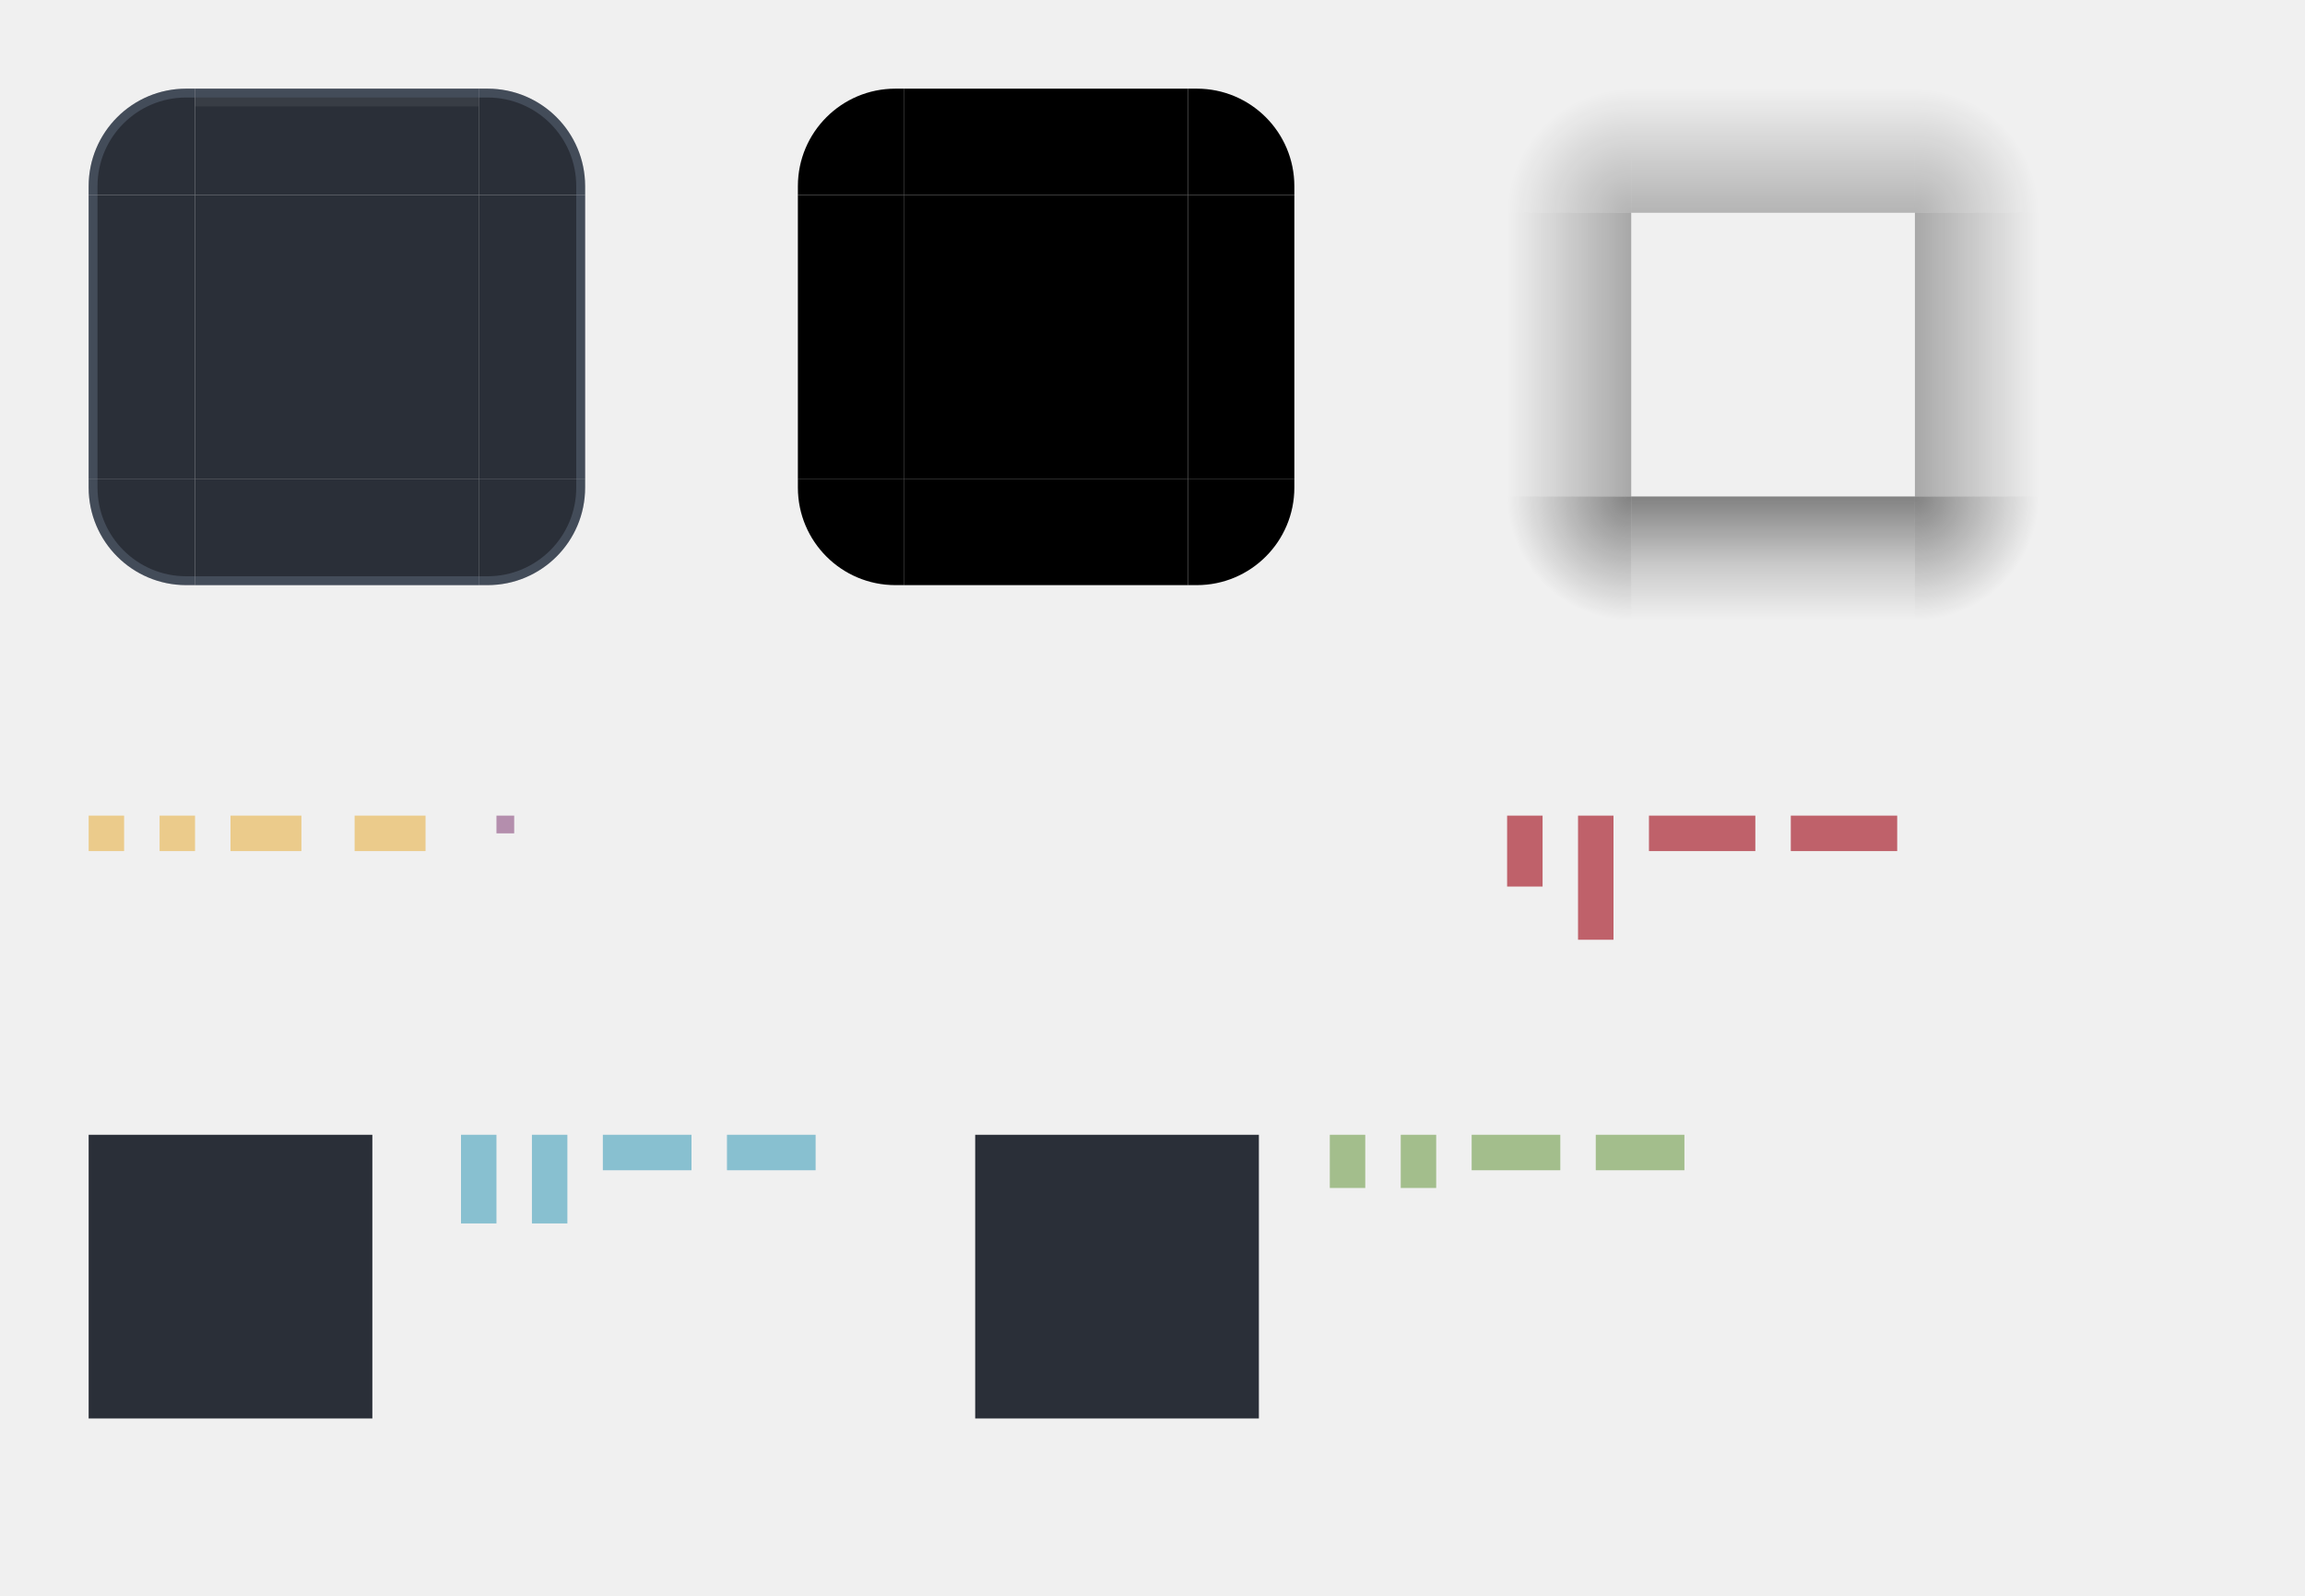
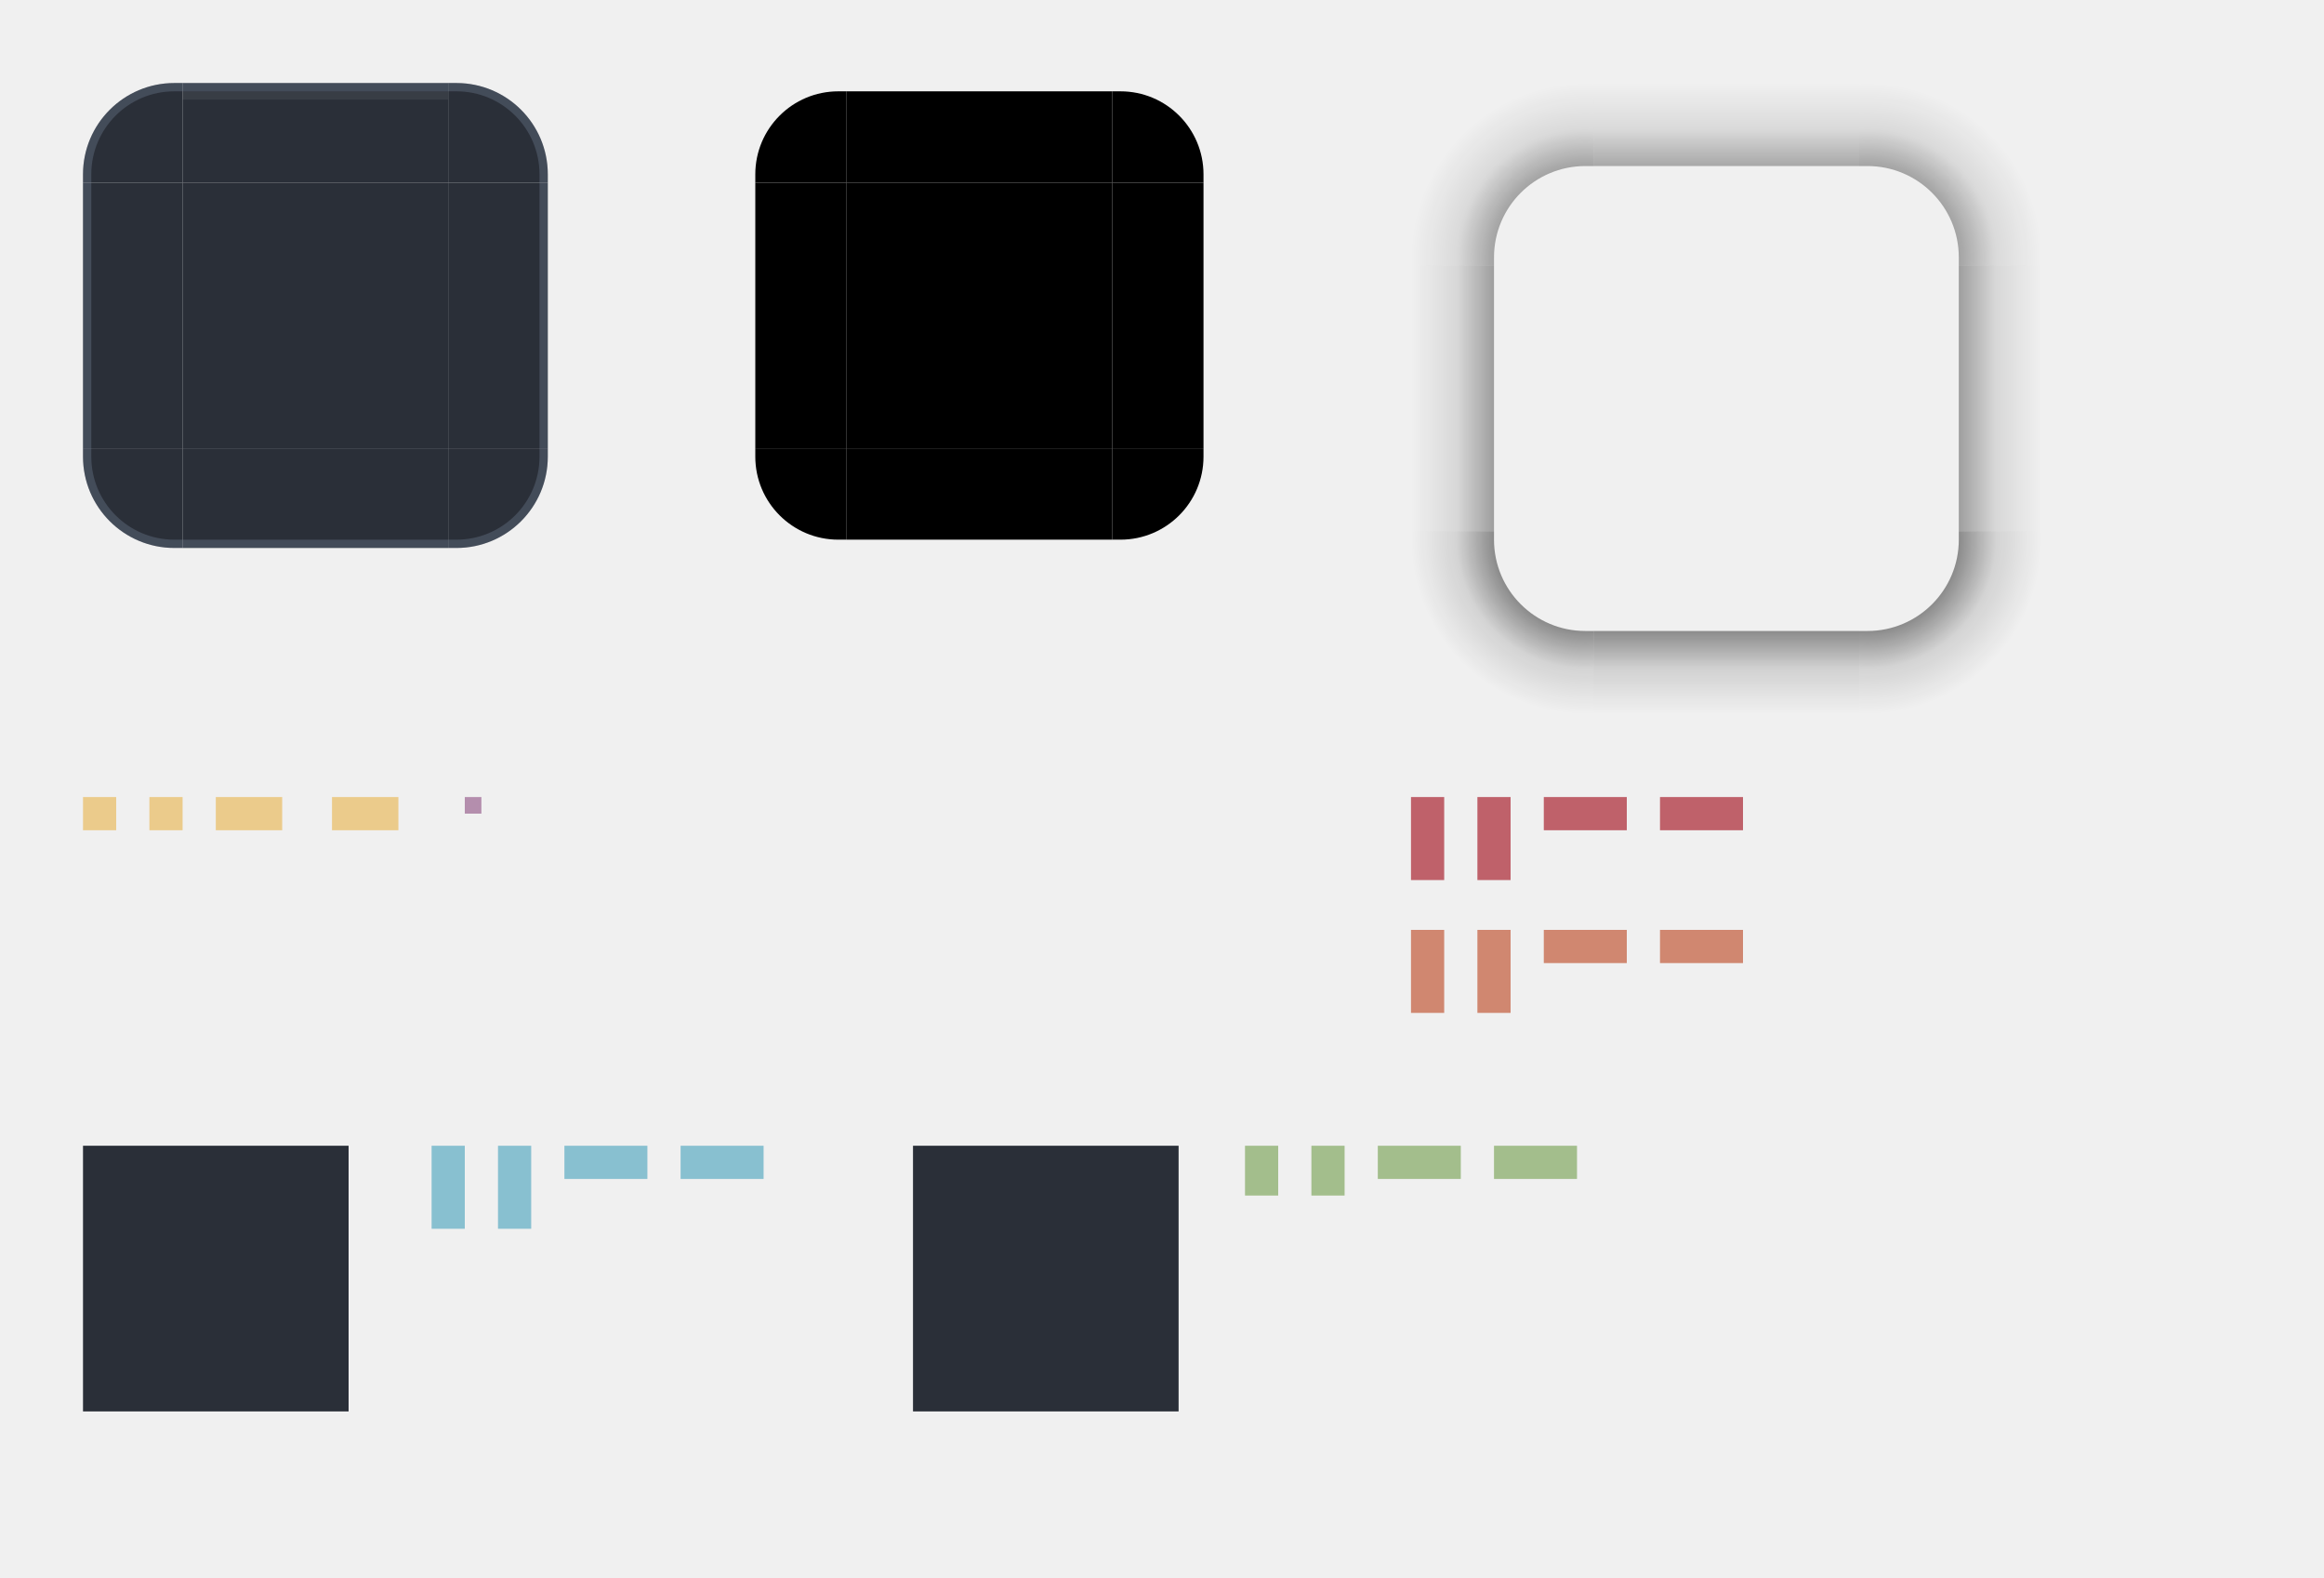
- <svg xmlns="http://www.w3.org/2000/svg" width="260" height="180" viewBox="0 0 260 180">
+ <svg xmlns="http://www.w3.org/2000/svg" width="280" height="190" viewBox="0 0 280 190">
  <defs>
    <linearGradient id="shTop" x1="0" y1="1" x2="0" y2="0">
-       <stop offset="0%" stop-color="#000000" stop-opacity="0.25" />
+       <stop offset="0%" stop-color="#000000" stop-opacity="0.30" />
+       <stop offset="45%" stop-color="#000000" stop-opacity="0.09" />
      <stop offset="100%" stop-color="#000000" stop-opacity="0" />
    </linearGradient>
    <linearGradient id="shBottom" x1="0" y1="0" x2="0" y2="1">
-       <stop offset="0%" stop-color="#000000" stop-opacity="0.46" />
-       <stop offset="55%" stop-color="#000000" stop-opacity="0.16" />
+       <stop offset="0%" stop-color="#000000" stop-opacity="0.42" />
+       <stop offset="45%" stop-color="#000000" stop-opacity="0.13" />
      <stop offset="100%" stop-color="#000000" stop-opacity="0" />
    </linearGradient>
    <linearGradient id="shLeft" x1="1" y1="0" x2="0" y2="0">
-       <stop offset="0%" stop-color="#000000" stop-opacity="0.30" />
+       <stop offset="0%" stop-color="#000000" stop-opacity="0.34" />
+       <stop offset="45%" stop-color="#000000" stop-opacity="0.10" />
      <stop offset="100%" stop-color="#000000" stop-opacity="0" />
    </linearGradient>
    <linearGradient id="shRight" x1="0" y1="0" x2="1" y2="0">
-       <stop offset="0%" stop-color="#000000" stop-opacity="0.30" />
+       <stop offset="0%" stop-color="#000000" stop-opacity="0.34" />
+       <stop offset="45%" stop-color="#000000" stop-opacity="0.10" />
      <stop offset="100%" stop-color="#000000" stop-opacity="0" />
    </linearGradient>
-     <radialGradient id="shTL" cx="1" cy="1" r="1">
-       <stop offset="0%" stop-color="#000000" stop-opacity="0.25" />
+     <radialGradient id="shTL" gradientUnits="userSpaceOnUse" cx="191" cy="31" r="21">
+       <stop offset="52.4%" stop-color="#000000" stop-opacity="0.32" />
+       <stop offset="73.8%" stop-color="#000000" stop-opacity="0.09" />
      <stop offset="100%" stop-color="#000000" stop-opacity="0" />
    </radialGradient>
-     <radialGradient id="shTR" cx="0" cy="1" r="1">
-       <stop offset="0%" stop-color="#000000" stop-opacity="0.25" />
+     <radialGradient id="shTR" gradientUnits="userSpaceOnUse" cx="225" cy="31" r="21">
+       <stop offset="52.4%" stop-color="#000000" stop-opacity="0.32" />
+       <stop offset="73.8%" stop-color="#000000" stop-opacity="0.09" />
      <stop offset="100%" stop-color="#000000" stop-opacity="0" />
    </radialGradient>
-     <radialGradient id="shBL" cx="1" cy="0" r="1">
-       <stop offset="0%" stop-color="#000000" stop-opacity="0.46" />
+     <radialGradient id="shBL" gradientUnits="userSpaceOnUse" cx="191" cy="65" r="21">
+       <stop offset="52.4%" stop-color="#000000" stop-opacity="0.42" />
+       <stop offset="73.8%" stop-color="#000000" stop-opacity="0.12" />
      <stop offset="100%" stop-color="#000000" stop-opacity="0" />
    </radialGradient>
-     <radialGradient id="shBR" cx="0" cy="0" r="1">
-       <stop offset="0%" stop-color="#000000" stop-opacity="0.46" />
+     <radialGradient id="shBR" gradientUnits="userSpaceOnUse" cx="225" cy="65" r="21">
+       <stop offset="52.4%" stop-color="#000000" stop-opacity="0.42" />
+       <stop offset="73.8%" stop-color="#000000" stop-opacity="0.12" />
      <stop offset="100%" stop-color="#000000" stop-opacity="0" />
    </radialGradient>
  </defs>
  <g id="topleft">
    <rect x="10" y="10" width="12" height="12" fill="none" />
    <path d="M 10,21 A 11,11 0 0 1 21,10 L 22,10 L 22,22 L 10,22 Z" fill="#141a24" fill-opacity="0.90" />
    <path d="M 10,21 A 11,11 0 0 1 21,10 L 22,10 L 22,11 L 21,11 A 10,10 0 0 0 11,21 L 11,22 L 10,22 Z" fill="#bad2ee" fill-opacity="0.18" />
  </g>
  <g id="top">
    <rect x="22" y="10" width="32" height="12" fill="#141a24" fill-opacity="0.90" />
    <rect x="22" y="10" width="32" height="1" fill="#bad2ee" fill-opacity="0.18" />
    <rect x="22" y="11" width="32" height="1" fill="#ffffff" fill-opacity="0.07" />
  </g>
  <g id="topright">
    <rect x="54" y="10" width="12" height="12" fill="none" />
    <path d="M 54,10 L 55,10 A 11,11 0 0 1 66,21 L 66,22 L 54,22 Z" fill="#141a24" fill-opacity="0.90" />
    <path d="M 54,10 L 55,10 A 11,11 0 0 1 66,21 L 66,22 L 65,22 L 65,21 A 10,10 0 0 0 55,11 L 54,11 Z" fill="#bad2ee" fill-opacity="0.18" />
  </g>
  <g id="left">
    <rect x="10" y="22" width="12" height="32" fill="#141a24" fill-opacity="0.90" />
    <rect x="10" y="22" width="1" height="32" fill="#bad2ee" fill-opacity="0.18" />
  </g>
  <rect id="center" x="22" y="22" width="32" height="32" fill="#141a24" fill-opacity="0.90" />
  <g id="right">
    <rect x="54" y="22" width="12" height="32" fill="#141a24" fill-opacity="0.90" />
    <rect x="65" y="22" width="1" height="32" fill="#bad2ee" fill-opacity="0.18" />
  </g>
  <g id="bottomleft">
    <rect x="10" y="54" width="12" height="12" fill="none" />
    <path d="M 10,54 L 22,54 L 22,66 L 21,66 A 11,11 0 0 1 10,55 Z" fill="#141a24" fill-opacity="0.90" />
    <path d="M 10,54 L 11,54 L 11,55 A 10,10 0 0 0 21,65 L 22,65 L 22,66 L 21,66 A 11,11 0 0 1 10,55 Z" fill="#bad2ee" fill-opacity="0.18" />
  </g>
  <g id="bottom">
    <rect x="22" y="54" width="32" height="12" fill="#141a24" fill-opacity="0.90" />
    <rect x="22" y="65" width="32" height="1" fill="#bad2ee" fill-opacity="0.18" />
  </g>
  <g id="bottomright">
    <rect x="54" y="54" width="12" height="12" fill="none" />
    <path d="M 54,54 L 66,54 L 66,55 A 11,11 0 0 1 55,66 L 54,66 Z" fill="#141a24" fill-opacity="0.90" />
    <path d="M 65,54 L 66,54 L 66,55 A 11,11 0 0 1 55,66 L 54,66 L 54,65 L 55,65 A 10,10 0 0 0 65,55 Z" fill="#bad2ee" fill-opacity="0.18" />
  </g>
  <g id="mask-topleft">
    <rect x="90" y="10" width="12" height="12" fill="none" />
-     <path d="M 90,21 A 11,11 0 0 1 101,10 L 102,10 L 102,22 L 90,22 Z" fill="#000000" />
+     <path d="M 91,21 A 10,10 0 0 1 101,11 L 102,11 L 102,22 L 91,22 Z" fill="#000000" />
  </g>
-   <rect id="mask-top" x="102" y="10" width="32" height="12" fill="#000000" />
+   <g id="mask-top">
+     <rect x="102" y="10" width="32" height="12" fill="none" />
+     <rect x="102" y="11" width="32" height="11" fill="#000000" />
+   </g>
  <g id="mask-topright">
    <rect x="134" y="10" width="12" height="12" fill="none" />
-     <path d="M 134,10 L 135,10 A 11,11 0 0 1 146,21 L 146,22 L 134,22 Z" fill="#000000" />
+     <path d="M 134,11 L 135,11 A 10,10 0 0 1 145,21 L 145,22 L 134,22 Z" fill="#000000" />
  </g>
-   <rect id="mask-left" x="90" y="22" width="12" height="32" fill="#000000" />
+   <g id="mask-left">
+     <rect x="90" y="22" width="12" height="32" fill="none" />
+     <rect x="91" y="22" width="11" height="32" fill="#000000" />
+   </g>
  <rect id="mask-center" x="102" y="22" width="32" height="32" fill="#000000" />
-   <rect id="mask-right" x="134" y="22" width="12" height="32" fill="#000000" />
+   <g id="mask-right">
+     <rect x="134" y="22" width="12" height="32" fill="none" />
+     <rect x="134" y="22" width="11" height="32" fill="#000000" />
+   </g>
  <g id="mask-bottomleft">
    <rect x="90" y="54" width="12" height="12" fill="none" />
-     <path d="M 90,54 L 102,54 L 102,66 L 101,66 A 11,11 0 0 1 90,55 Z" fill="#000000" />
+     <path d="M 91,54 L 102,54 L 102,65 L 101,65 A 10,10 0 0 1 91,55 Z" fill="#000000" />
  </g>
-   <rect id="mask-bottom" x="102" y="54" width="32" height="12" fill="#000000" />
+   <g id="mask-bottom">
+     <rect x="102" y="54" width="32" height="12" fill="none" />
+     <rect x="102" y="54" width="32" height="11" fill="#000000" />
+   </g>
  <g id="mask-bottomright">
    <rect x="134" y="54" width="12" height="12" fill="none" />
-     <path d="M 134,54 L 146,54 L 146,55 A 11,11 0 0 1 135,66 L 134,66 Z" fill="#000000" />
+     <path d="M 134,54 L 145,54 L 145,55 A 10,10 0 0 1 135,65 L 134,65 Z" fill="#000000" />
  </g>
-   <rect id="shadow-topleft" x="170" y="10" width="14" height="14" fill="url(#shTL)" />
-   <rect id="shadow-top" x="184" y="10" width="32" height="14" fill="url(#shTop)" />
-   <rect id="shadow-topright" x="216" y="10" width="14" height="14" fill="url(#shTR)" />
-   <rect id="shadow-left" x="170" y="24" width="14" height="32" fill="url(#shLeft)" />
-   <rect id="shadow-center" x="184" y="24" width="32" height="32" fill="#000000" fill-opacity="0" />
-   <rect id="shadow-right" x="216" y="24" width="14" height="32" fill="url(#shRight)" />
-   <rect id="shadow-bottomleft" x="170" y="56" width="14" height="14" fill="url(#shBL)" />
-   <rect id="shadow-bottom" x="184" y="56" width="32" height="14" fill="url(#shBottom)" />
-   <rect id="shadow-bottomright" x="216" y="56" width="14" height="14" fill="url(#shBR)" />
-   <rect id="shadow-hint-top-margin" x="170" y="92" width="4" height="8" fill="#bf616a" />
-   <rect id="shadow-hint-bottom-margin" x="178" y="92" width="4" height="14" fill="#bf616a" />
-   <rect id="shadow-hint-left-margin" x="186" y="92" width="12" height="4" fill="#bf616a" />
-   <rect id="shadow-hint-right-margin" x="202" y="92" width="12" height="4" fill="#bf616a" />
-   <rect id="hint-top-margin" x="10" y="92" width="4" height="4" fill="#ebcb8b" />
-   <rect id="hint-bottom-margin" x="18" y="92" width="4" height="4" fill="#ebcb8b" />
-   <rect id="hint-left-margin" x="26" y="92" width="8" height="4" fill="#ebcb8b" />
-   <rect id="hint-right-margin" x="40" y="92" width="8" height="4" fill="#ebcb8b" />
-   <rect id="hint-stretch-borders" x="56" y="92" width="2" height="2" fill="#b48ead" />
-   <rect id="floating-center" x="10" y="128" width="32" height="32" fill="#141a24" fill-opacity="0.90" />
-   <rect id="floating-hint-top-margin" x="52" y="128" width="4" height="10" fill="#88c0d0" />
-   <rect id="floating-hint-bottom-margin" x="60" y="128" width="4" height="10" fill="#88c0d0" />
-   <rect id="floating-hint-left-margin" x="68" y="128" width="10" height="4" fill="#88c0d0" />
-   <rect id="floating-hint-right-margin" x="82" y="128" width="10" height="4" fill="#88c0d0" />
-   <rect id="thick-center" x="110" y="128" width="32" height="32" fill="#141a24" fill-opacity="0.90" />
-   <rect id="thick-hint-top-margin" x="150" y="128" width="4" height="6" fill="#a3be8c" />
-   <rect id="thick-hint-bottom-margin" x="158" y="128" width="4" height="6" fill="#a3be8c" />
-   <rect id="thick-hint-left-margin" x="166" y="128" width="10" height="4" fill="#a3be8c" />
-   <rect id="thick-hint-right-margin" x="180" y="128" width="10" height="4" fill="#a3be8c" />
+   <g id="shadow-topleft">
+     <rect x="170" y="10" width="22" height="22" fill="none" />
+     <path d="M 170,31 A 21,21 0 0 1 191,10 L 192,10 L 192,20 L 191,20 A 11,11 0 0 0 180,31 L 180,32 L 170,32 Z" fill="url(#shTL)" />
+   </g>
+   <g id="shadow-top">
+     <rect x="192" y="10" width="32" height="22" fill="none" />
+     <rect x="192" y="10" width="32" height="10" fill="url(#shTop)" />
+   </g>
+   <g id="shadow-topright">
+     <rect x="224" y="10" width="22" height="22" fill="none" />
+     <path d="M 224,10 L 225,10 A 21,21 0 0 1 246,31 L 246,32 L 236,32 L 236,31 A 11,11 0 0 0 225,20 L 224,20 Z" fill="url(#shTR)" />
+   </g>
+   <g id="shadow-left">
+     <rect x="170" y="32" width="22" height="32" fill="none" />
+     <rect x="170" y="32" width="10" height="32" fill="url(#shLeft)" />
+   </g>
+   <rect id="shadow-center" x="192" y="32" width="32" height="32" fill="#000000" fill-opacity="0" />
+   <g id="shadow-right">
+     <rect x="224" y="32" width="22" height="32" fill="none" />
+     <rect x="236" y="32" width="10" height="32" fill="url(#shRight)" />
+   </g>
+   <g id="shadow-bottomleft">
+     <rect x="170" y="64" width="22" height="22" fill="none" />
+     <path d="M 170,64 L 180,64 L 180,65 A 11,11 0 0 0 191,76 L 192,76 L 192,86 L 191,86 A 21,21 0 0 1 170,65 Z" fill="url(#shBL)" />
+   </g>
+   <g id="shadow-bottom">
+     <rect x="192" y="64" width="32" height="22" fill="none" />
+     <rect x="192" y="76" width="32" height="10" fill="url(#shBottom)" />
+   </g>
+   <g id="shadow-bottomright">
+     <rect x="224" y="64" width="22" height="22" fill="none" />
+     <path d="M 236,64 L 246,64 L 246,65 A 21,21 0 0 1 225,86 L 224,86 L 224,76 L 225,76 A 11,11 0 0 0 236,65 Z" fill="url(#shBR)" />
+   </g>
+   <rect id="shadow-hint-top-margin" x="170" y="96" width="4" height="10" fill="#bf616a" />
+   <rect id="shadow-hint-bottom-margin" x="178" y="96" width="4" height="10" fill="#bf616a" />
+   <rect id="shadow-hint-left-margin" x="186" y="96" width="10" height="4" fill="#bf616a" />
+   <rect id="shadow-hint-right-margin" x="200" y="96" width="10" height="4" fill="#bf616a" />
+   <rect id="shadow-hint-top-inset" x="170" y="112" width="4" height="10" fill="#d08770" />
+   <rect id="shadow-hint-bottom-inset" x="178" y="112" width="4" height="10" fill="#d08770" />
+   <rect id="shadow-hint-left-inset" x="186" y="112" width="10" height="4" fill="#d08770" />
+   <rect id="shadow-hint-right-inset" x="200" y="112" width="10" height="4" fill="#d08770" />
+   <rect id="hint-top-margin" x="10" y="96" width="4" height="4" fill="#ebcb8b" />
+   <rect id="hint-bottom-margin" x="18" y="96" width="4" height="4" fill="#ebcb8b" />
+   <rect id="hint-left-margin" x="26" y="96" width="8" height="4" fill="#ebcb8b" />
+   <rect id="hint-right-margin" x="40" y="96" width="8" height="4" fill="#ebcb8b" />
+   <rect id="hint-stretch-borders" x="56" y="96" width="2" height="2" fill="#b48ead" />
+   <rect id="floating-center" x="10" y="138" width="32" height="32" fill="#141a24" fill-opacity="0.90" />
+   <rect id="floating-hint-top-margin" x="52" y="138" width="4" height="10" fill="#88c0d0" />
+   <rect id="floating-hint-bottom-margin" x="60" y="138" width="4" height="10" fill="#88c0d0" />
+   <rect id="floating-hint-left-margin" x="68" y="138" width="10" height="4" fill="#88c0d0" />
+   <rect id="floating-hint-right-margin" x="82" y="138" width="10" height="4" fill="#88c0d0" />
+   <rect id="thick-center" x="110" y="138" width="32" height="32" fill="#141a24" fill-opacity="0.90" />
+   <rect id="thick-hint-top-margin" x="150" y="138" width="4" height="6" fill="#a3be8c" />
+   <rect id="thick-hint-bottom-margin" x="158" y="138" width="4" height="6" fill="#a3be8c" />
+   <rect id="thick-hint-left-margin" x="166" y="138" width="10" height="4" fill="#a3be8c" />
+   <rect id="thick-hint-right-margin" x="180" y="138" width="10" height="4" fill="#a3be8c" />
</svg>
